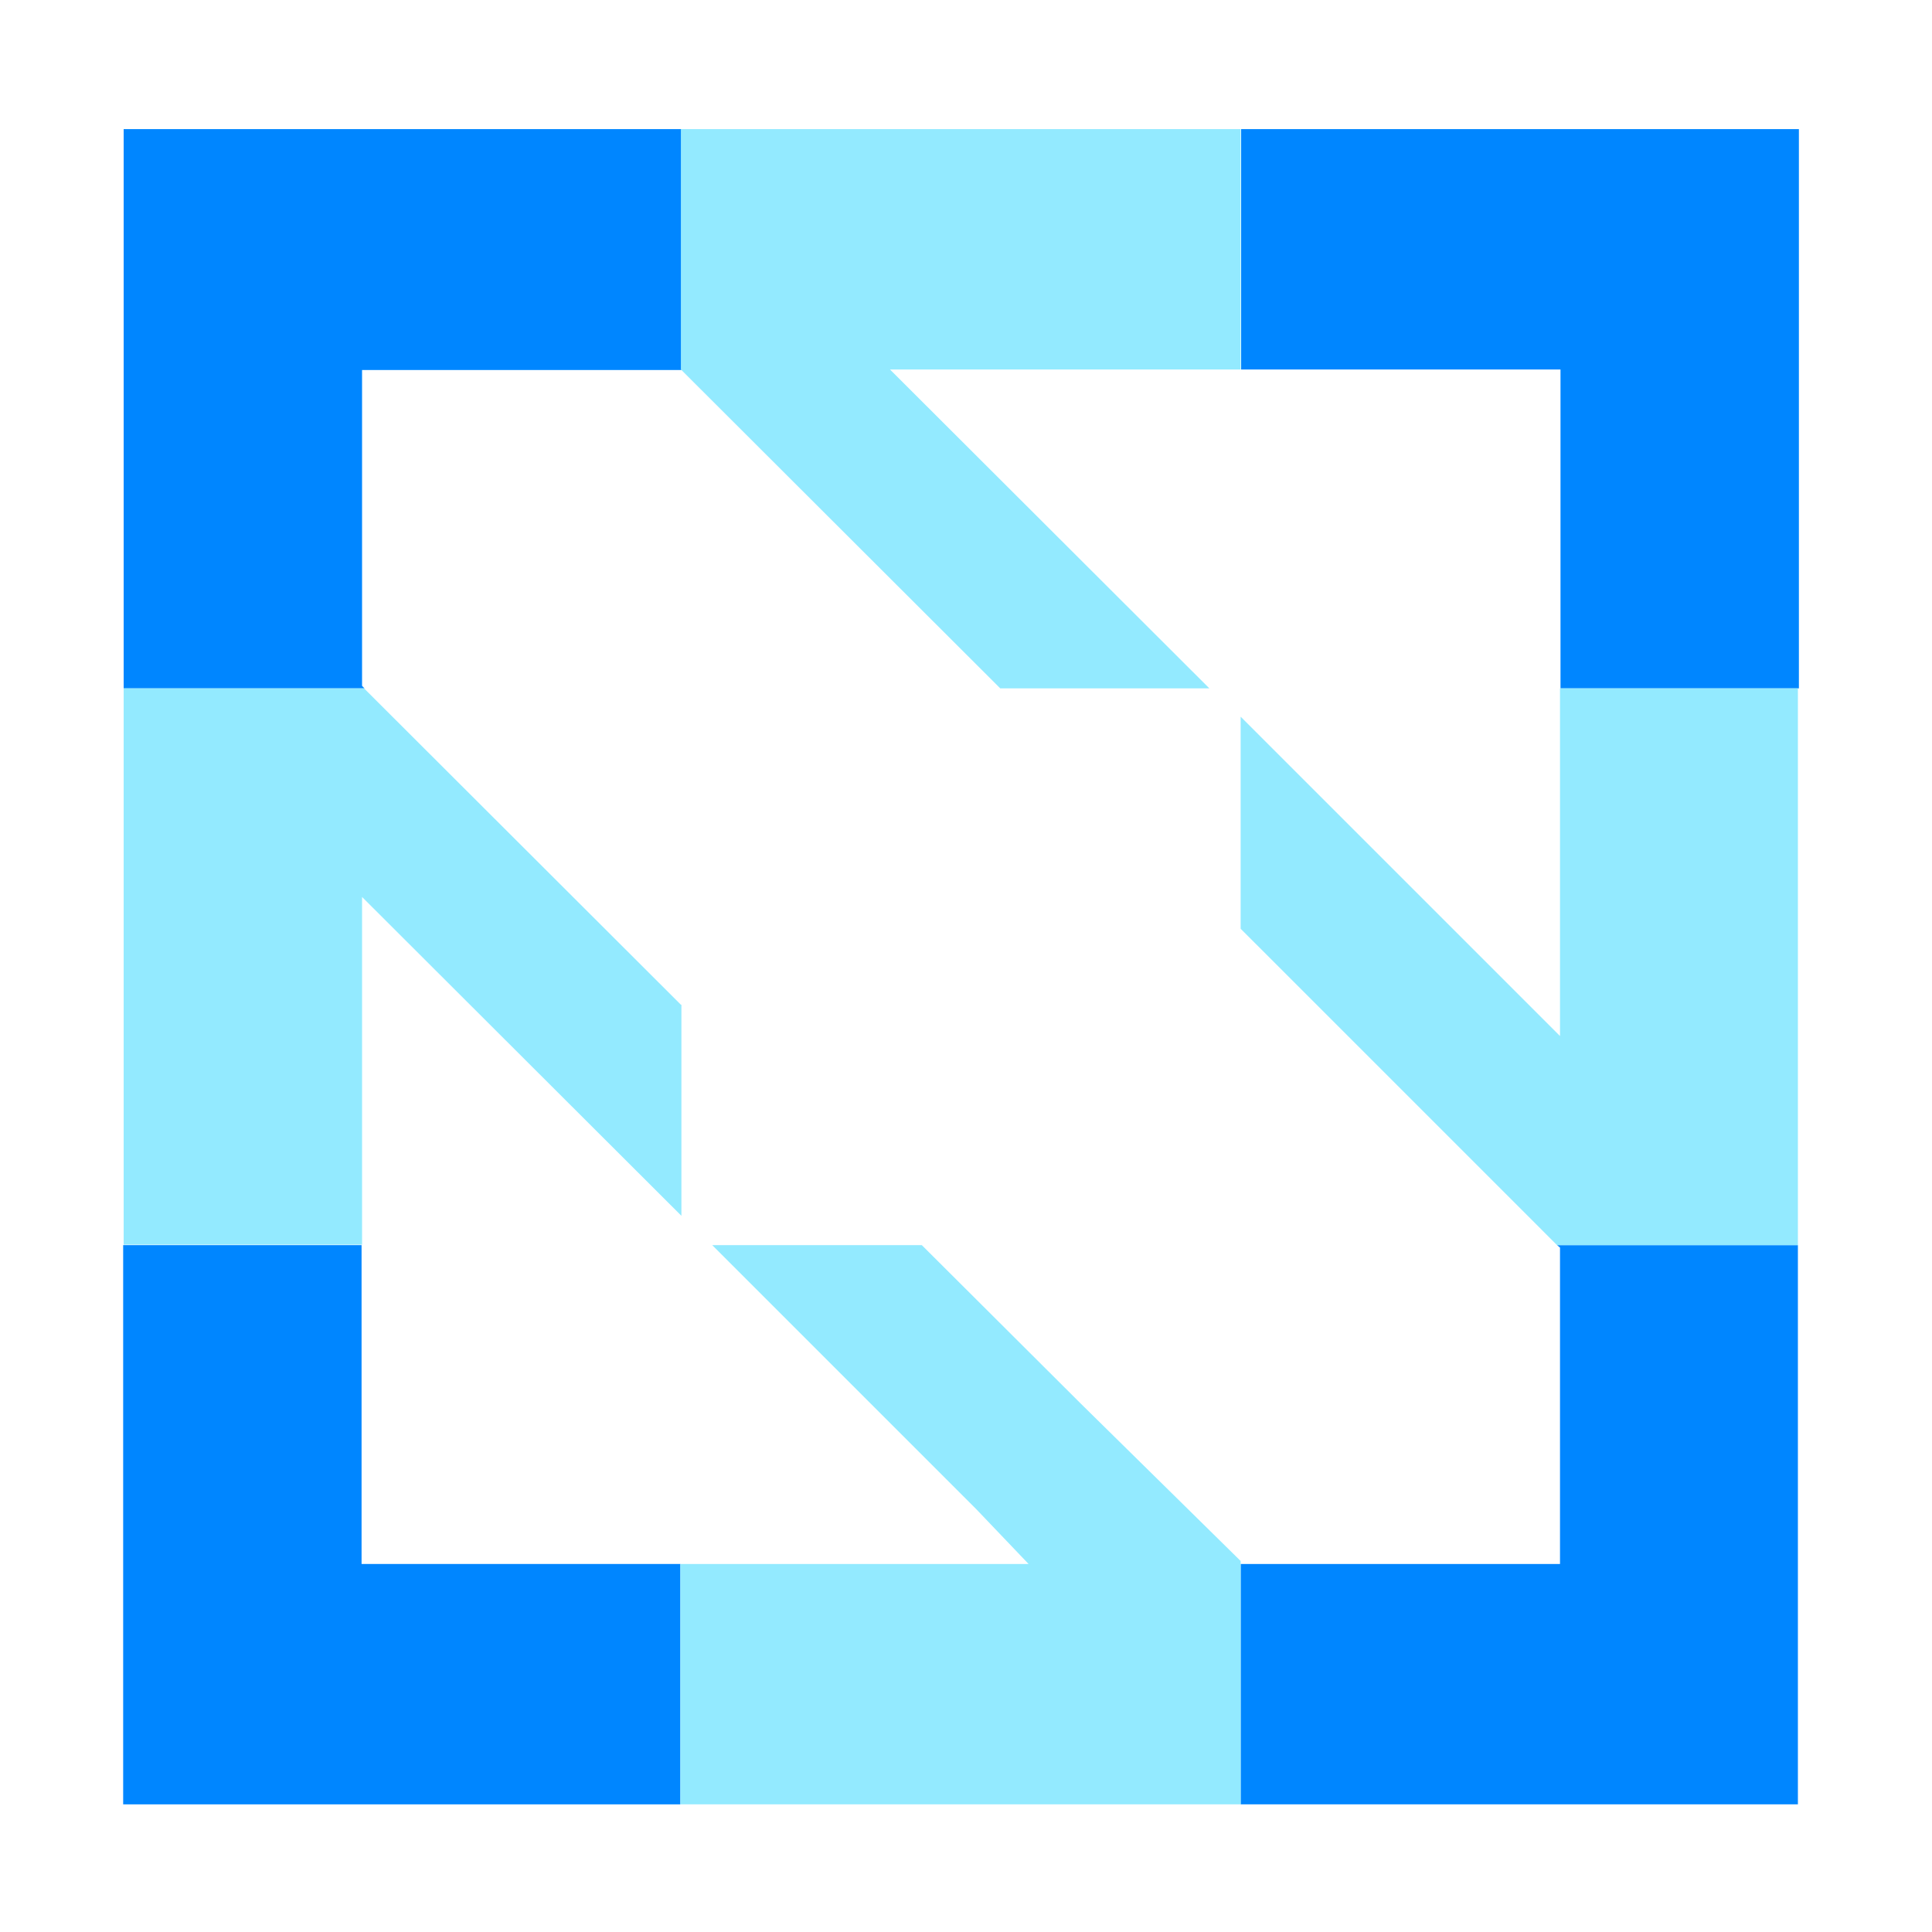
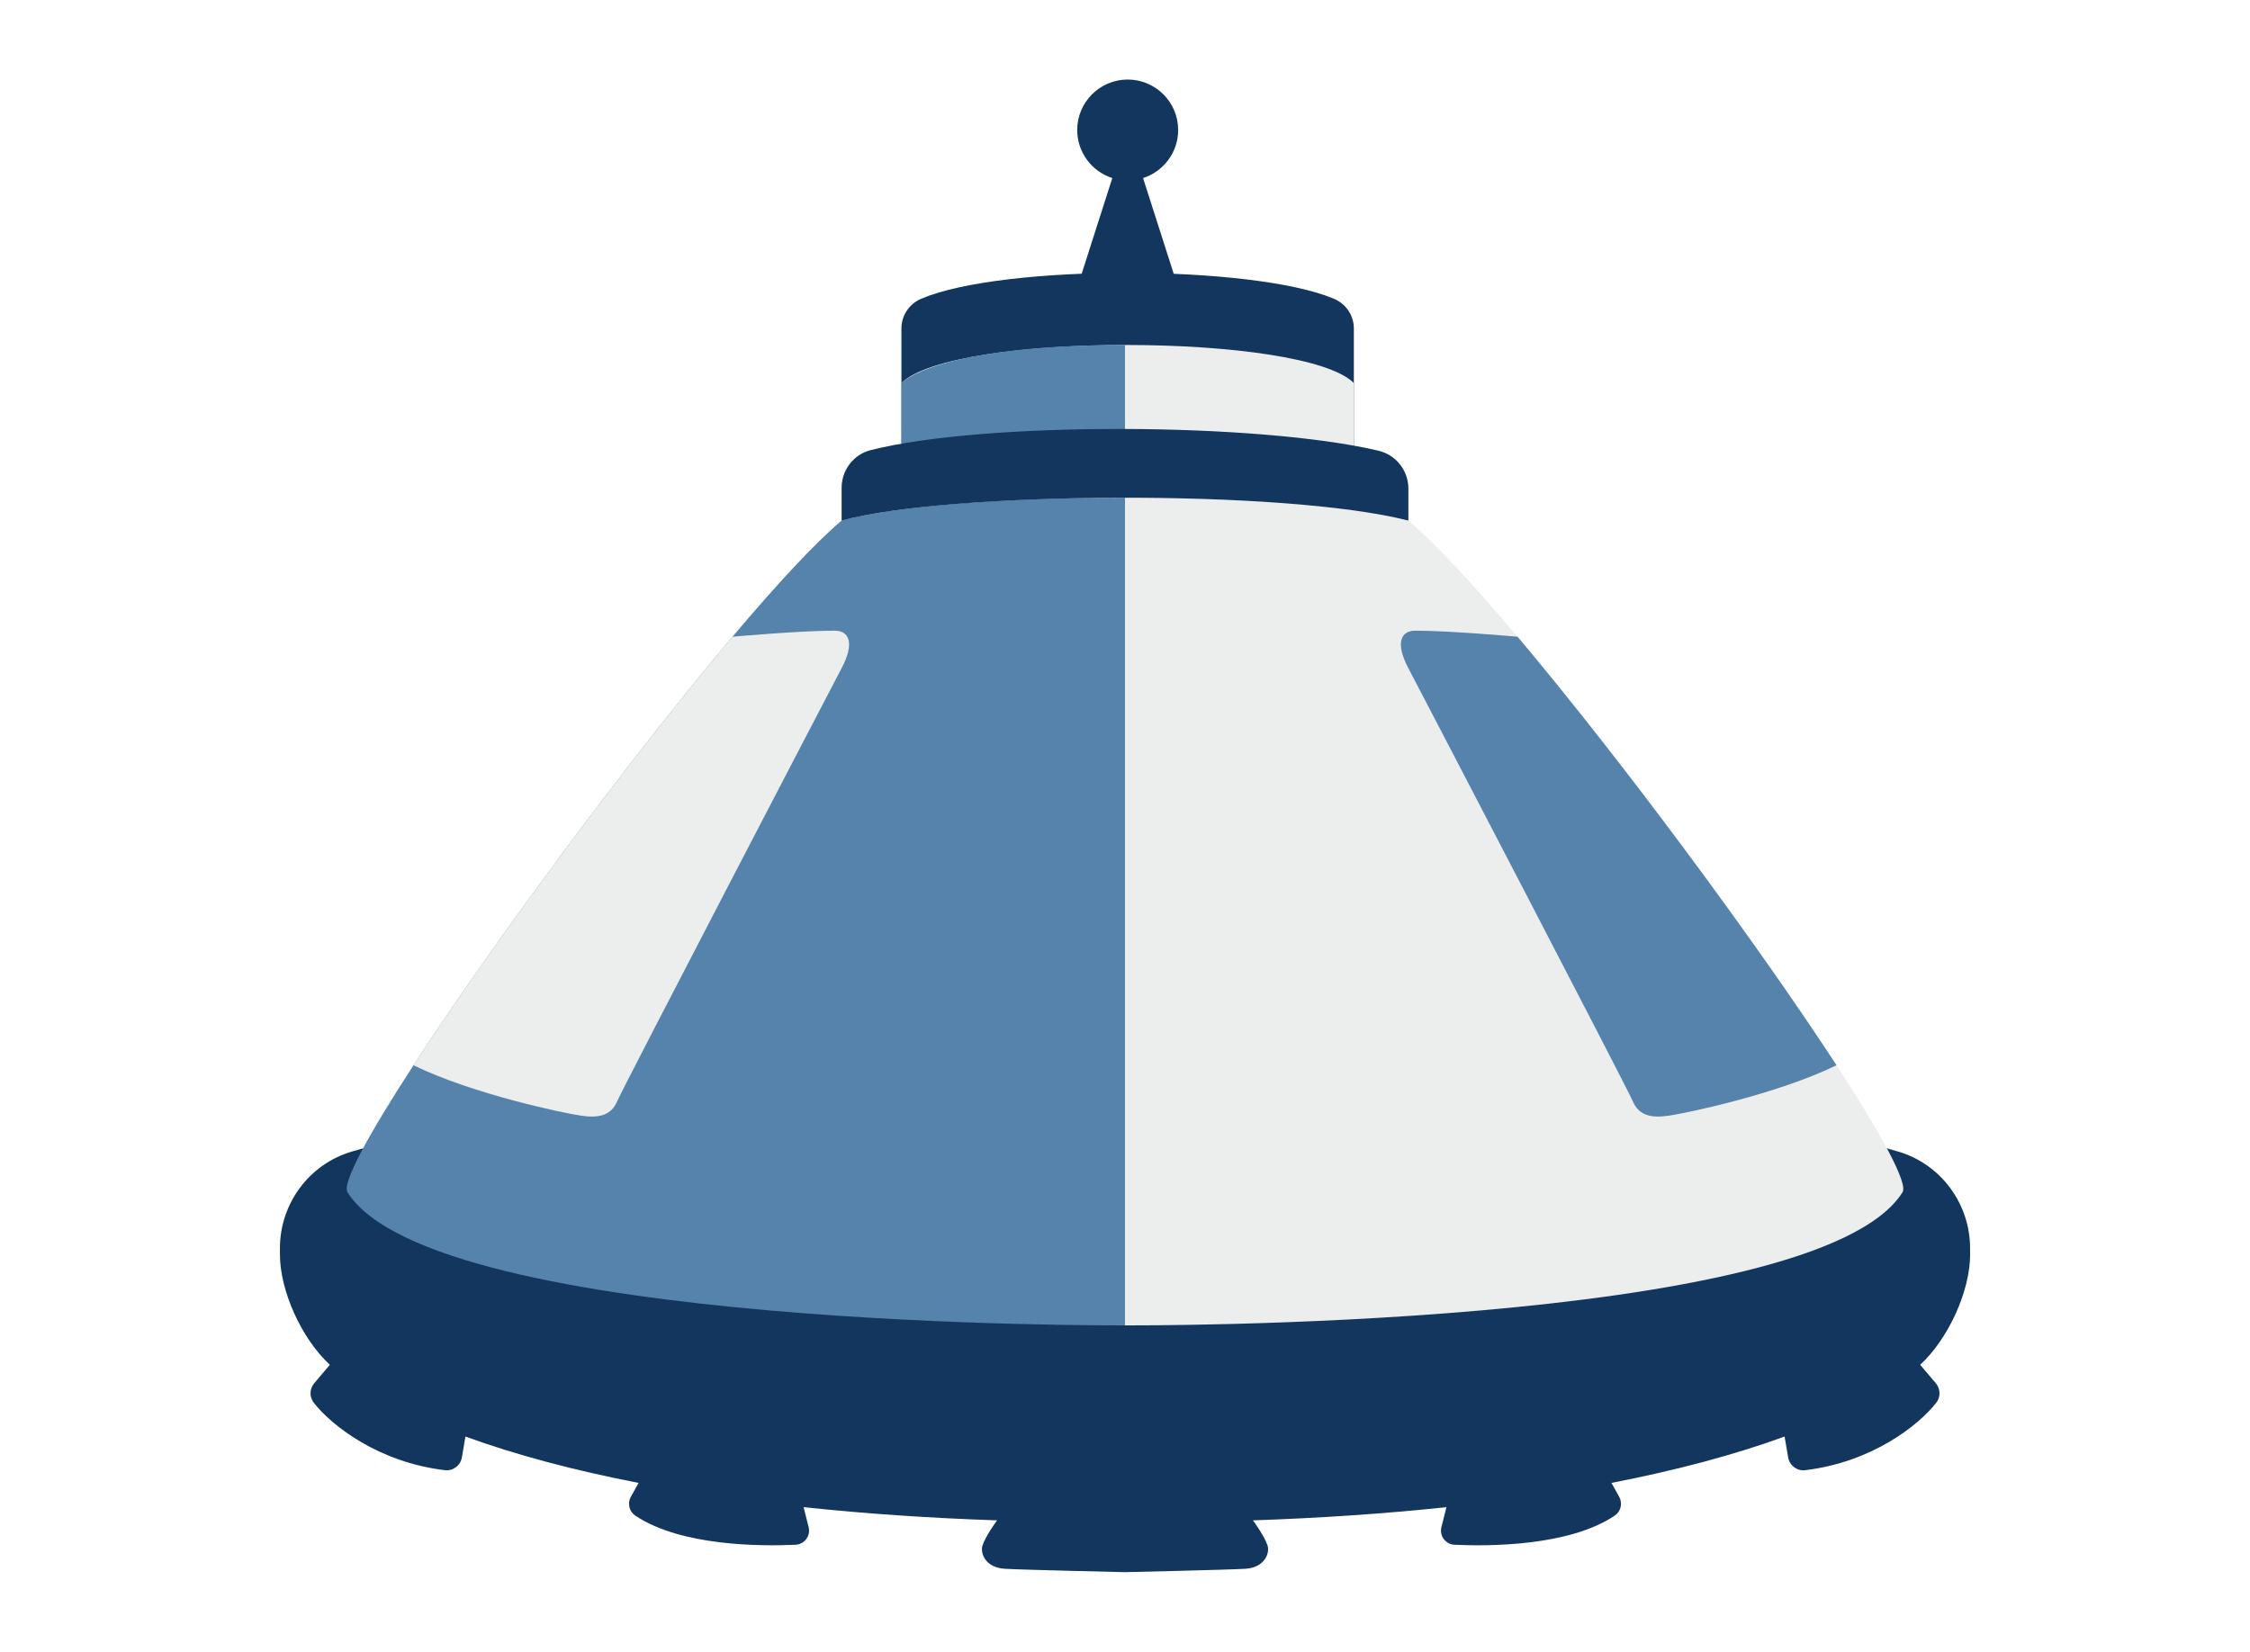
- <svg xmlns="http://www.w3.org/2000/svg" version="1.1" id="a" x="0px" y="0px" viewBox="0 0 389 389" style="enable-background:new 0 0 389 389;" xml:space="preserve">
-   <style type="text/css">
- 	.st0{fill:#0086FF;}
- 	.st1{fill:#93EAFF;}
- </style>
+ <svg xmlns="http://www.w3.org/2000/svg" id="E" viewBox="0 0 1072.58 787.56">
+   <defs>
+     <style>
+       .cls-1 {
+         fill: #eceded;
+       }
+ 
+       .cls-1, .cls-2, .cls-3 {
+         isolation: isolate;
+         stroke-width: 0px;
+       }
+ 
+       .cls-2 {
+         fill: #5583ab;
+       }
+ 
+       .cls-3 {
+         fill: #12365e;
+       }
+     </style>
+   </defs>
+   <path class="cls-3" d="m567.12,154.32l-22.22-69.42c9.7-3.1,16.73-12.18,16.73-22.91,0-13.29-10.77-24.06-24.06-24.06s-24.06,10.77-24.06,24.06c0,10.73,7.03,19.81,16.73,22.91l-22.22,69.42h59.12Z" />
  <g>
-     <path class="st0" d="M72.8,250.7h-48v112.6h112.2v-48.4H72.8V250.7z" />
-     <path class="st0" d="M314.1,251.2v63.7h-64.3v48.4h112.2V250.7h-48.5L314.1,251.2z" />
-     <path class="st0" d="M24.9,138.6h48.5l-0.5-0.5V74.5h64.3V26H24.9V138.6z" />
-     <path class="st0" d="M249.9,26v48.4h64.3v64.2h48V26C362.1,26,249.9,26,249.9,26z" />
-     <path class="st1" d="M243.5,138.6l-64.3-64.2h70.6V26H137.1v48.4l64.3,64.2H243.5z" />
-     <path class="st1" d="M185.6,250.7h-42.2l53.2,53.2l10.5,11h-70.1v48.4h112.8v-49l-32.1-31.6L185.6,250.7z" />
-     <path class="st1" d="M314.1,138.6v70l-11.1-11.1l-53.2-53.2V187l31.6,31.6l32.1,32.1h48.5V138.6H314.1L314.1,138.6z" />
-     <path class="st1" d="M137.1,202.3l-63.8-63.7H24.9v112h48v-70l64.3,64.2V202.3z" />
+     <path class="cls-3" d="m939.14,598.03v-2.83c0-21.19-13.81-39.99-34.1-46.07-68.69-20.59-218.66-30.82-368.75-30.81-150.09-.01-300.06,10.22-368.75,30.81-20.3,6.08-34.1,24.88-34.1,46.07v2.83c0,17.53,10.28,40.19,23.8,52.74l-7.44,8.77c-2.26,2.66-2.37,6.54-.23,9.29,8.56,10.99,30.92,28.42,62.54,32.19,3.88.46,7.43-2.27,8.08-6.12l1.68-9.93c24.34,8.87,52.2,16.22,82.55,22.1l-3.71,6.67c-1.72,3.1-.77,6.99,2.18,8.96,21.74,14.55,59.71,14.63,76.35,13.87,4.27-.2,7.28-4.26,6.23-8.41l-2.39-9.52c29.79,3.17,60.79,5.24,92.23,6.29-1.12,1.53-5.34,7.46-6.89,11.8-1.3,3.65,1.16,10.75,10.57,11.29,9.4.54,57.31,1.61,57.31,1.61,0,0,47.9-1.07,57.31-1.61,9.4-.54,11.87-7.64,10.57-11.29-1.55-4.34-5.77-10.27-6.89-11.8,31.44-1.06,62.44-3.13,92.23-6.29l-2.39,9.52c-1.04,4.15,1.96,8.22,6.23,8.41,16.64.77,54.61.69,76.35-13.87,2.94-1.97,3.9-5.86,2.18-8.96l-3.71-6.67c30.35-5.88,58.21-13.23,82.55-22.1l1.68,9.93c.65,3.85,4.2,6.59,8.08,6.12,31.61-3.78,53.98-21.21,62.54-32.19,2.14-2.75,2.03-6.63-.23-9.29l-7.44-8.77c13.53-12.56,23.81-35.22,23.81-52.74Z" />
+     <path class="cls-3" d="m645.39,156.63v64.9h-215.68v-64.93c0-6.19,3.73-11.73,9.42-14.15,38.85-16.56,158.08-16.35,196.82.03,5.71,2.41,9.44,7.96,9.44,14.16Z" />
+     <path class="cls-1" d="m645.39,182.64v32.44h-215.68v-32.44c24.37-24.37,191.69-24.01,215.68,0Z" />
+     <path class="cls-2" d="m536.29,237.33v394.62s-329.24,2.14-370.63-63.43c-2.8-4.22,10.14-27.82,31.47-60.61,37.87-58.11,102.14-145.12,152.04-204.3,20.83-24.68,39.15-44.52,52.03-55.39,0,0,33.97-10.89,135.09-10.89Z" />
+     <path class="cls-1" d="m401.19,318.62c-6.22,11.83-104.03,199.56-106.92,206.37-2.86,6.81-8.59,8.25-17.2,6.99-8.59-1.24-51.69-10.28-79.93-24.03l-.02-.05c37.87-58.11,102.14-145.12,152.04-204.3h.02s32.17-2.89,48.65-2.89c7.17,0,9.6,6.09,3.36,17.9Z" />
+     <path class="cls-1" d="m536.29,237.33v394.62s329.24,2.14,370.63-63.43c2.8-4.22-10.14-27.82-31.47-60.61-37.87-58.11-102.14-145.12-152.04-204.3-20.83-24.68-39.15-44.52-52.03-55.39,0,0-33.97-10.89-135.09-10.89Z" />
+     <path class="cls-2" d="m671.38,318.62c6.22,11.83,104.03,199.56,106.92,206.37,2.86,6.81,8.59,8.25,17.2,6.99,8.59-1.24,51.69-10.28,79.93-24.03l.02-.05c-37.87-58.11-102.14-145.12-152.04-204.3h-.02s-32.17-2.89-48.65-2.89c-7.17,0-9.6,6.09-3.36,17.9Z" />
+     <path class="cls-2" d="m536.29,164.5v46.45l-106.58,4.13v-32.44s16.09-18.14,106.58-18.14Z" />
+     <path class="cls-3" d="m671.37,248.22c-59.65-15.23-220.16-13.79-270.17,0v-15.62c0-8.46,5.69-15.93,13.9-17.99,54.68-13.74,184.71-13.22,242.03.3,8.37,1.97,14.25,9.49,14.25,18.09v15.22Z" />
  </g>
</svg>
